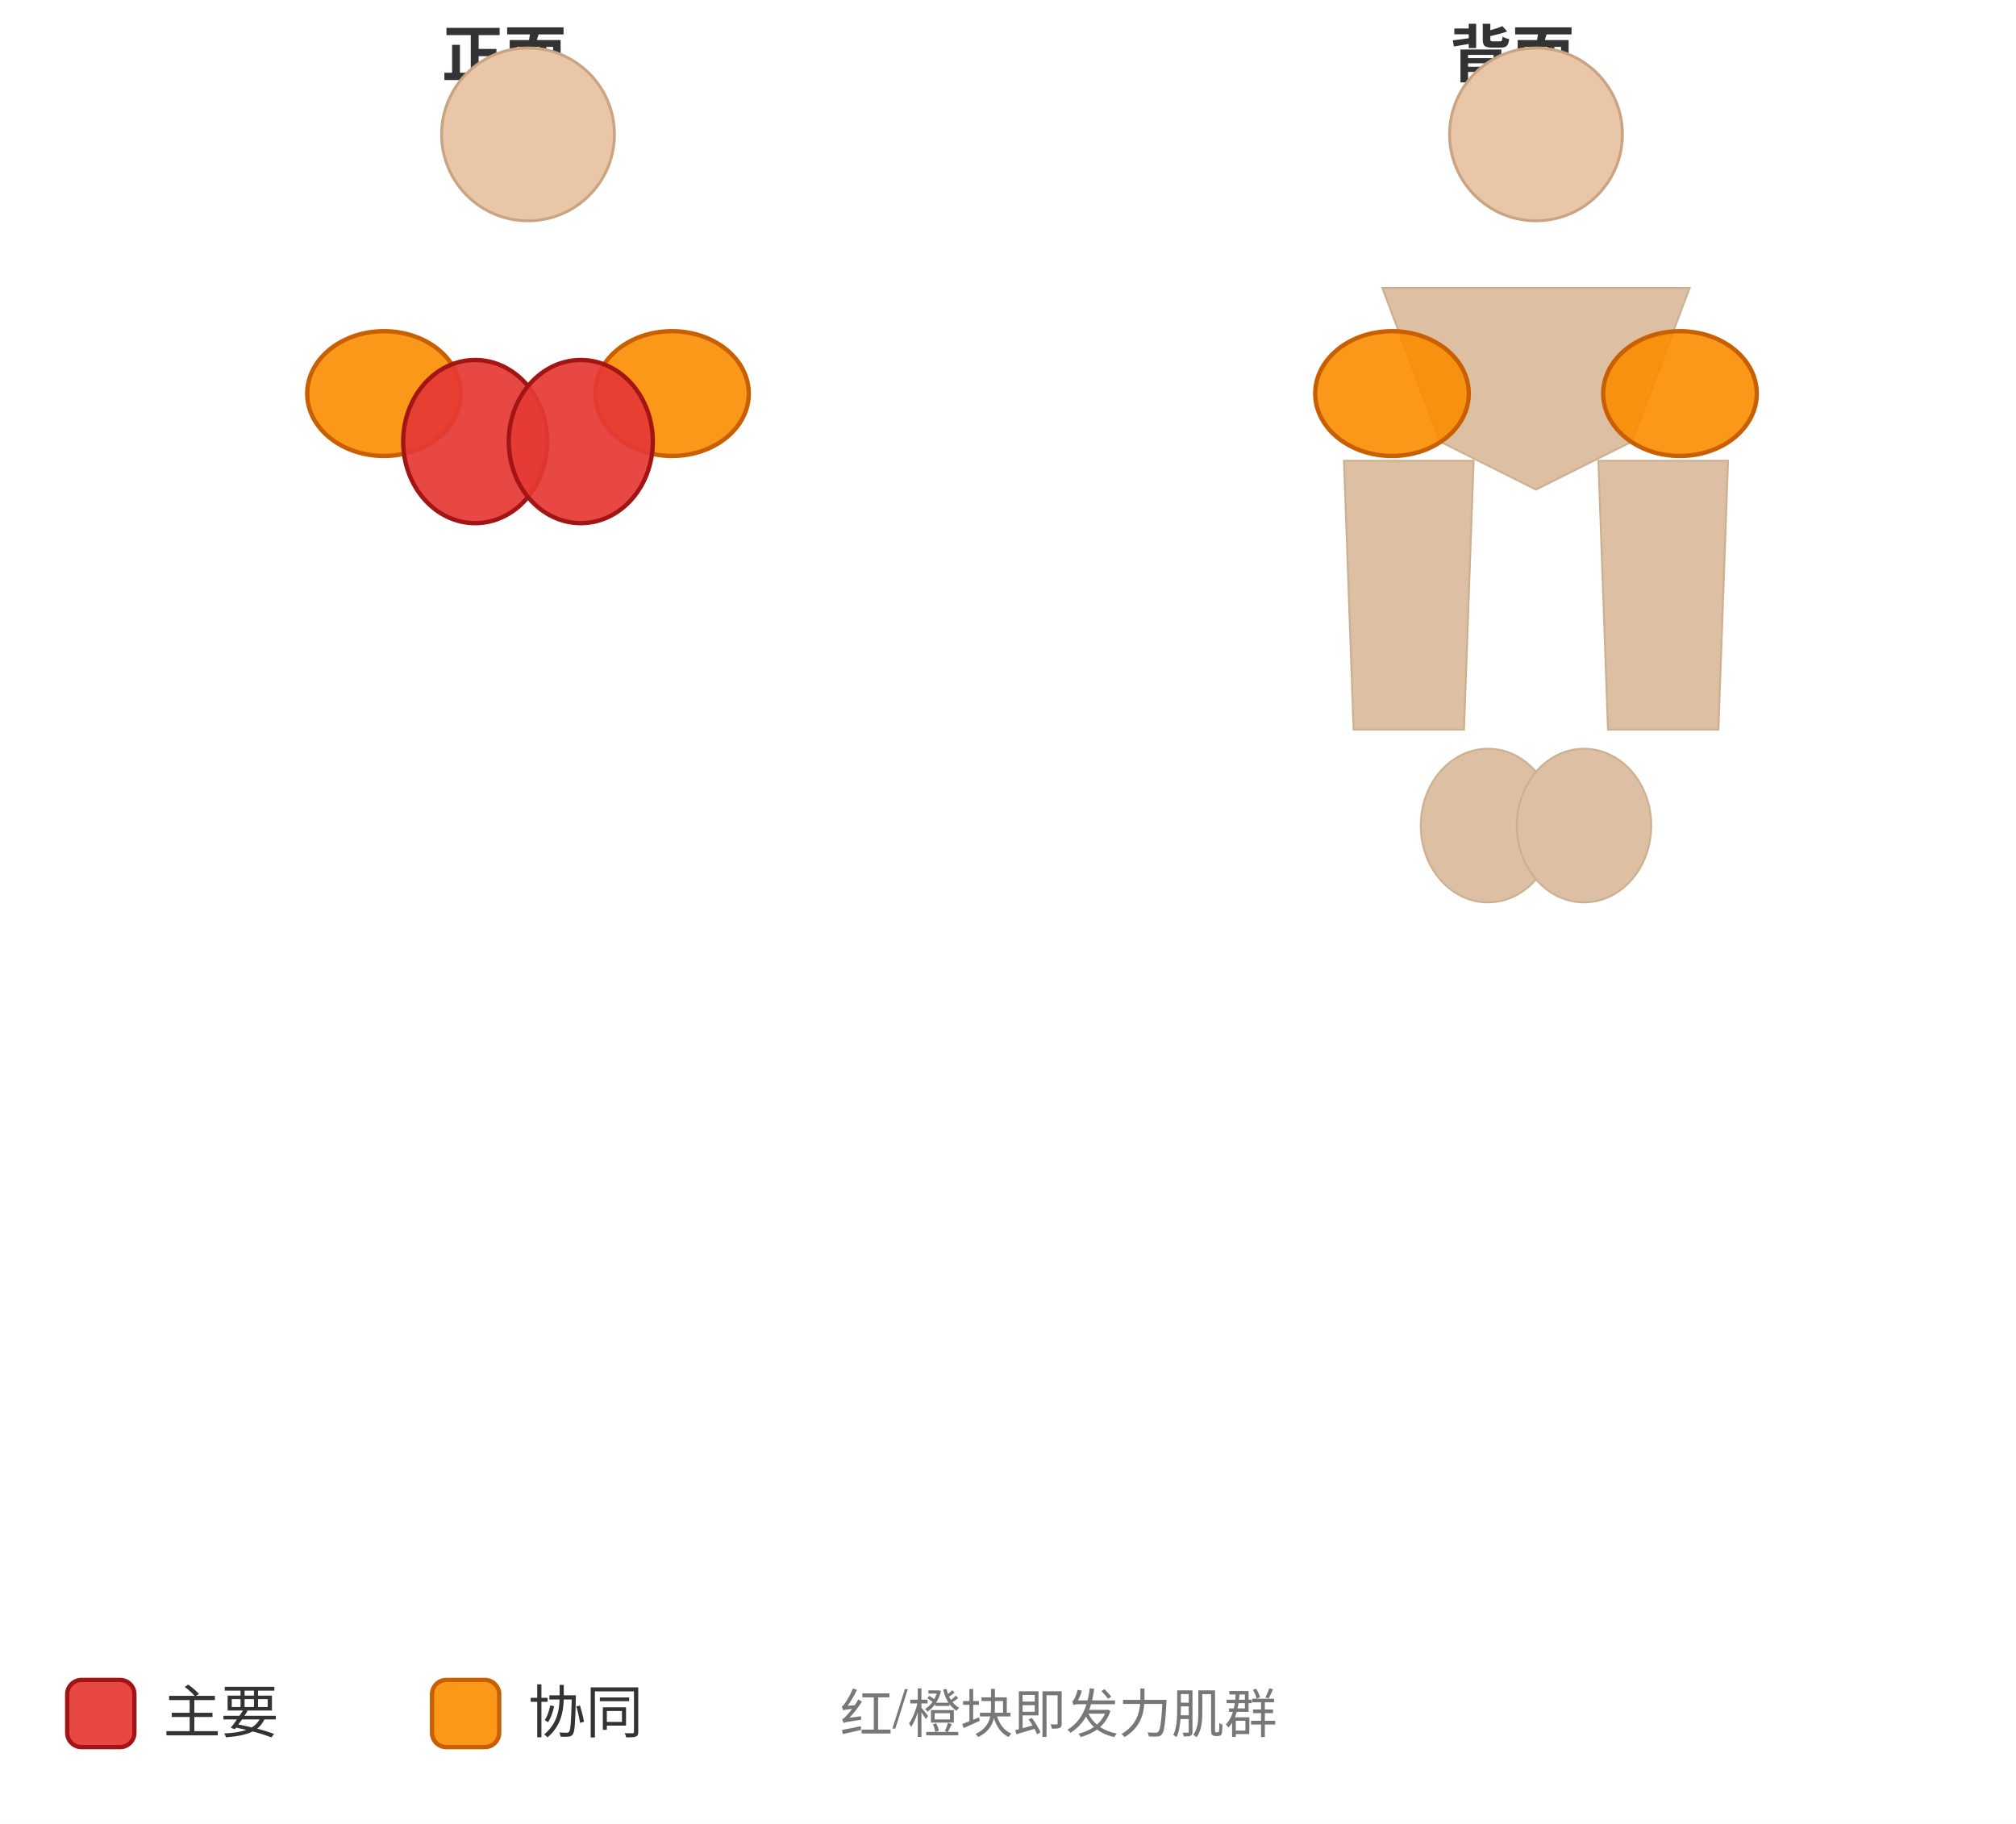
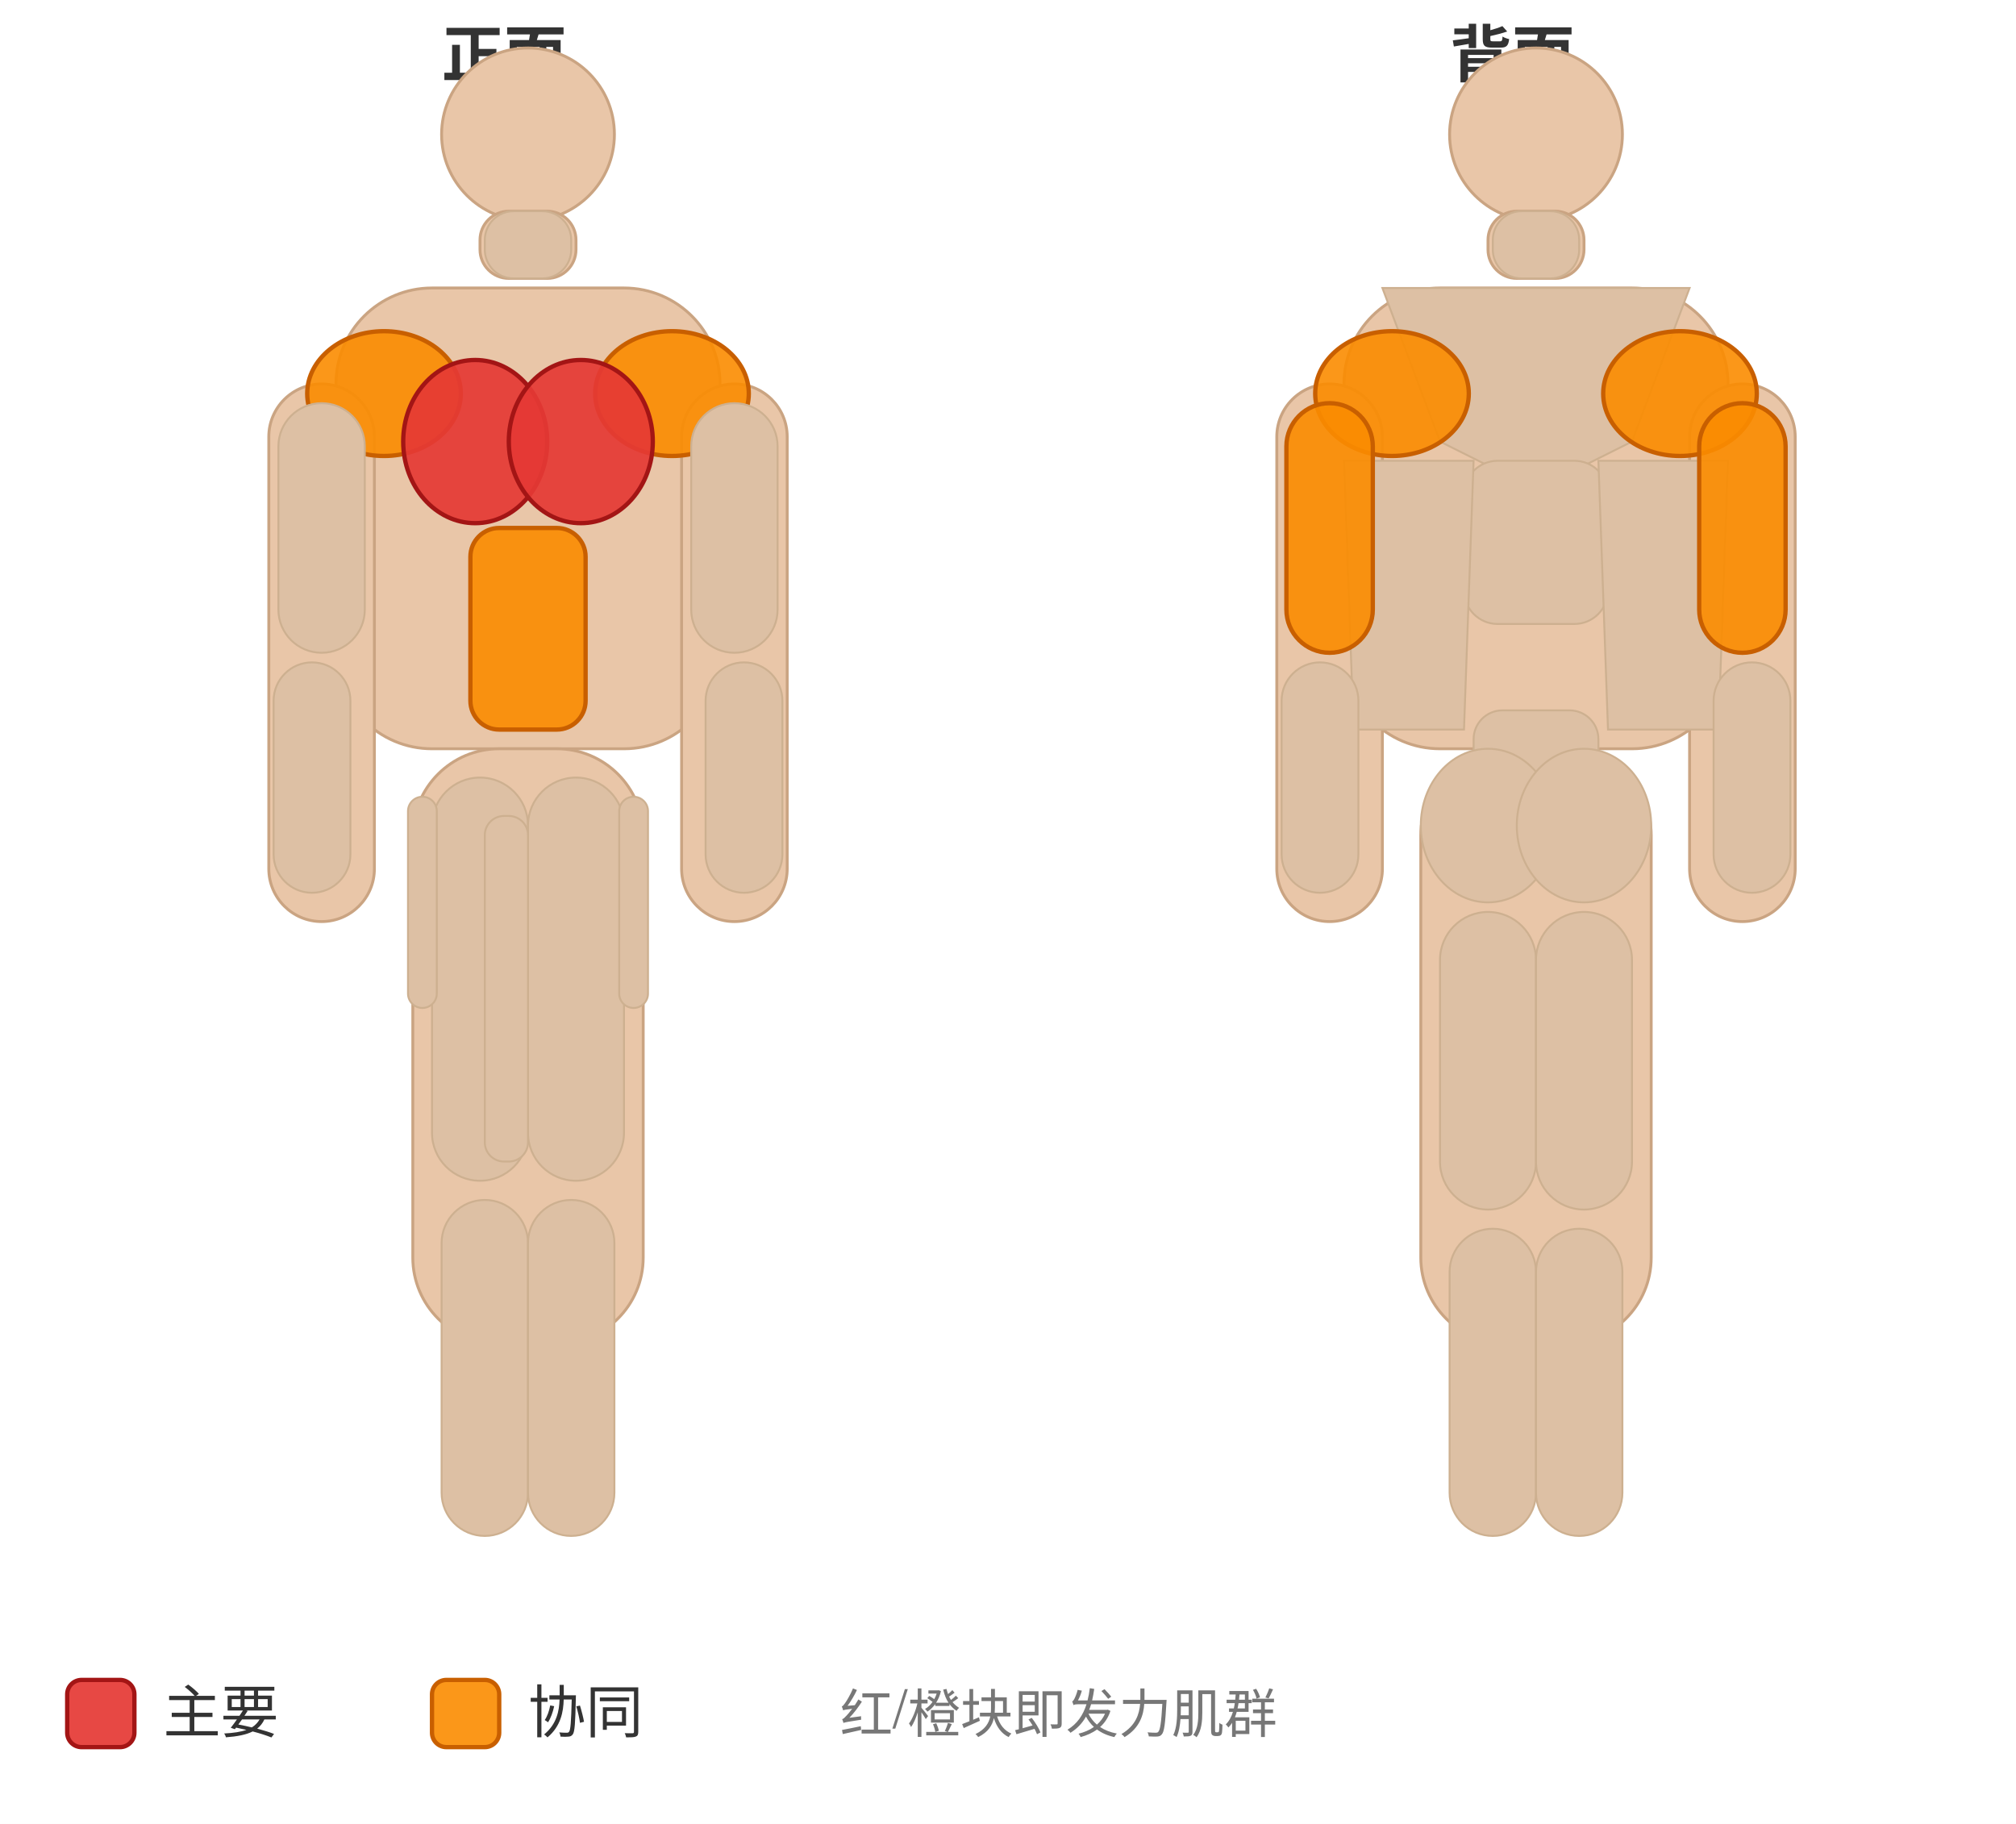
- <svg xmlns="http://www.w3.org/2000/svg" viewBox="0 0 420 380" font-family="-apple-system,Segoe UI,Helvetica,Arial,sans-serif">
+ <svg xmlns="http://www.w3.org/2000/svg" viewBox="0 0 420 380" width="420" height="380" font-family="-apple-system,Segoe UI,Helvetica,Arial,sans-serif">
  <rect width="420" height="380" fill="#ffffff" />
  <text x="105" y="16" font-size="13" font-weight="700" text-anchor="middle" fill="#333">正面</text>
  <text x="315" y="16" font-size="13" font-weight="700" text-anchor="middle" fill="#333">背面</text>
  <g transform="translate(10,0)">
    <circle fill="#e9c6a8" stroke="#caa482" stroke-width="0.6" cx="100" cy="28" r="18" />
-     <rect fill="#e9c6a8" stroke="#caa482" stroke-width="0.6" x="90" y="44" w="20" h="14" rx="6" />
-     <rect fill="#e9c6a8" stroke="#caa482" stroke-width="0.6" x="60" y="60" w="80" h="96" rx="20" />
-     <rect fill="#e9c6a8" stroke="#caa482" stroke-width="0.6" x="46" y="80" w="22" h="112" rx="11" />
-     <rect fill="#e9c6a8" stroke="#caa482" stroke-width="0.6" x="132" y="80" w="22" h="112" rx="11" />
-     <rect fill="#e9c6a8" stroke="#caa482" stroke-width="0.6" x="76" y="156" w="48" h="124" rx="18" />
-     <rect fill="#ddc0a4" stroke="#cdb090" stroke-width="0.4" x="91" y="44" w="18" h="14" rx="6" />
+     <rect fill="#e9c6a8" stroke="#caa482" stroke-width="0.6" x="90" y="44" width="20" height="14" rx="6" />
+     <rect fill="#e9c6a8" stroke="#caa482" stroke-width="0.6" x="60" y="60" width="80" height="96" rx="20" />
+     <rect fill="#e9c6a8" stroke="#caa482" stroke-width="0.6" x="46" y="80" width="22" height="112" rx="11" />
+     <rect fill="#e9c6a8" stroke="#caa482" stroke-width="0.6" x="132" y="80" width="22" height="112" rx="11" />
+     <rect fill="#e9c6a8" stroke="#caa482" stroke-width="0.6" x="76" y="156" width="48" height="124" rx="18" />
+     <rect fill="#ddc0a4" stroke="#cdb090" stroke-width="0.4" x="91" y="44" width="18" height="14" rx="6" />
    <ellipse fill="#fb8c00" fill-opacity="0.9" stroke="#c85f00" stroke-width="0.9" cx="70" cy="82" rx="16" ry="13" />
    <ellipse fill="#fb8c00" fill-opacity="0.9" stroke="#c85f00" stroke-width="0.9" cx="130" cy="82" rx="16" ry="13" />
    <ellipse fill="#e53935" fill-opacity="0.92" stroke="#a31515" stroke-width="0.9" cx="89" cy="92" rx="15" ry="17" />
    <ellipse fill="#e53935" fill-opacity="0.92" stroke="#a31515" stroke-width="0.9" cx="111" cy="92" rx="15" ry="17" />
-     <rect fill="#ddc0a4" stroke="#cdb090" stroke-width="0.4" x="48" y="84" w="18" h="52" rx="9" />
-     <rect fill="#ddc0a4" stroke="#cdb090" stroke-width="0.4" x="134" y="84" w="18" h="52" rx="9" />
-     <rect fill="#ddc0a4" stroke="#cdb090" stroke-width="0.4" x="47" y="138" w="16" h="48" rx="8" />
-     <rect fill="#ddc0a4" stroke="#cdb090" stroke-width="0.4" x="137" y="138" w="16" h="48" rx="8" />
-     <rect fill="#fb8c00" fill-opacity="0.9" stroke="#c85f00" stroke-width="0.9" x="88" y="110" w="24" h="42" rx="6" />
-     <rect fill="#ddc0a4" stroke="#cdb090" stroke-width="0.4" x="80" y="162" w="20" h="84" rx="10" />
-     <rect fill="#ddc0a4" stroke="#cdb090" stroke-width="0.4" x="100" y="162" w="20" h="84" rx="10" />
-     <rect fill="#ddc0a4" stroke="#cdb090" stroke-width="0.4" x="91" y="170" w="9" h="72" rx="4" />
-     <rect fill="#ddc0a4" stroke="#cdb090" stroke-width="0.4" x="75" y="166" w="6" h="44" rx="3" />
-     <rect fill="#ddc0a4" stroke="#cdb090" stroke-width="0.4" x="119" y="166" w="6" h="44" rx="3" />
-     <rect fill="#ddc0a4" stroke="#cdb090" stroke-width="0.4" x="82" y="250" w="18" h="70" rx="9" />
-     <rect fill="#ddc0a4" stroke="#cdb090" stroke-width="0.4" x="100" y="250" w="18" h="70" rx="9" />
+     <rect fill="#ddc0a4" stroke="#cdb090" stroke-width="0.4" x="48" y="84" width="18" height="52" rx="9" />
+     <rect fill="#ddc0a4" stroke="#cdb090" stroke-width="0.4" x="134" y="84" width="18" height="52" rx="9" />
+     <rect fill="#ddc0a4" stroke="#cdb090" stroke-width="0.4" x="47" y="138" width="16" height="48" rx="8" />
+     <rect fill="#ddc0a4" stroke="#cdb090" stroke-width="0.4" x="137" y="138" width="16" height="48" rx="8" />
+     <rect fill="#fb8c00" fill-opacity="0.9" stroke="#c85f00" stroke-width="0.9" x="88" y="110" width="24" height="42" rx="6" />
+     <rect fill="#ddc0a4" stroke="#cdb090" stroke-width="0.4" x="80" y="162" width="20" height="84" rx="10" />
+     <rect fill="#ddc0a4" stroke="#cdb090" stroke-width="0.4" x="100" y="162" width="20" height="84" rx="10" />
+     <rect fill="#ddc0a4" stroke="#cdb090" stroke-width="0.4" x="91" y="170" width="9" height="72" rx="4" />
+     <rect fill="#ddc0a4" stroke="#cdb090" stroke-width="0.4" x="75" y="166" width="6" height="44" rx="3" />
+     <rect fill="#ddc0a4" stroke="#cdb090" stroke-width="0.4" x="119" y="166" width="6" height="44" rx="3" />
+     <rect fill="#ddc0a4" stroke="#cdb090" stroke-width="0.4" x="82" y="250" width="18" height="70" rx="9" />
+     <rect fill="#ddc0a4" stroke="#cdb090" stroke-width="0.4" x="100" y="250" width="18" height="70" rx="9" />
  </g>
  <g transform="translate(220,0)">
    <circle fill="#e9c6a8" stroke="#caa482" stroke-width="0.6" cx="100" cy="28" r="18" />
-     <rect fill="#e9c6a8" stroke="#caa482" stroke-width="0.6" x="90" y="44" w="20" h="14" rx="6" />
-     <rect fill="#e9c6a8" stroke="#caa482" stroke-width="0.6" x="60" y="60" w="80" h="96" rx="20" />
-     <rect fill="#e9c6a8" stroke="#caa482" stroke-width="0.6" x="46" y="80" w="22" h="112" rx="11" />
-     <rect fill="#e9c6a8" stroke="#caa482" stroke-width="0.6" x="132" y="80" w="22" h="112" rx="11" />
-     <rect fill="#e9c6a8" stroke="#caa482" stroke-width="0.6" x="76" y="156" w="48" h="124" rx="18" />
-     <rect fill="#ddc0a4" stroke="#cdb090" stroke-width="0.4" x="91" y="44" w="18" h="14" rx="6" />
+     <rect fill="#e9c6a8" stroke="#caa482" stroke-width="0.6" x="90" y="44" width="20" height="14" rx="6" />
+     <rect fill="#e9c6a8" stroke="#caa482" stroke-width="0.6" x="60" y="60" width="80" height="96" rx="20" />
+     <rect fill="#e9c6a8" stroke="#caa482" stroke-width="0.6" x="46" y="80" width="22" height="112" rx="11" />
+     <rect fill="#e9c6a8" stroke="#caa482" stroke-width="0.6" x="132" y="80" width="22" height="112" rx="11" />
+     <rect fill="#e9c6a8" stroke="#caa482" stroke-width="0.6" x="76" y="156" width="48" height="124" rx="18" />
+     <rect fill="#ddc0a4" stroke="#cdb090" stroke-width="0.4" x="91" y="44" width="18" height="14" rx="6" />
    <polygon fill="#ddc0a4" stroke="#cdb090" stroke-width="0.4" points="68,60 132,60 120,92 100,102 80,92" />
    <ellipse fill="#fb8c00" fill-opacity="0.9" stroke="#c85f00" stroke-width="0.9" cx="70" cy="82" rx="16" ry="13" />
    <ellipse fill="#fb8c00" fill-opacity="0.9" stroke="#c85f00" stroke-width="0.9" cx="130" cy="82" rx="16" ry="13" />
-     <rect fill="#ddc0a4" stroke="#cdb090" stroke-width="0.4" x="85" y="96" w="30" h="34" rx="7" />
+     <rect fill="#ddc0a4" stroke="#cdb090" stroke-width="0.4" x="85" y="96" width="30" height="34" rx="7" />
    <polygon fill="#ddc0a4" stroke="#cdb090" stroke-width="0.4" points="60,96 87,96 85,152 62,152" />
    <polygon fill="#ddc0a4" stroke="#cdb090" stroke-width="0.4" points="113,96 140,96 138,152 115,152" />
-     <rect fill="#ddc0a4" stroke="#cdb090" stroke-width="0.4" x="87" y="148" w="26" h="18" rx="6" />
-     <rect fill="#fb8c00" fill-opacity="0.9" stroke="#c85f00" stroke-width="0.9" x="48" y="84" w="18" h="52" rx="9" />
-     <rect fill="#fb8c00" fill-opacity="0.9" stroke="#c85f00" stroke-width="0.9" x="134" y="84" w="18" h="52" rx="9" />
-     <rect fill="#ddc0a4" stroke="#cdb090" stroke-width="0.4" x="47" y="138" w="16" h="48" rx="8" />
-     <rect fill="#ddc0a4" stroke="#cdb090" stroke-width="0.4" x="137" y="138" w="16" h="48" rx="8" />
+     <rect fill="#ddc0a4" stroke="#cdb090" stroke-width="0.4" x="87" y="148" width="26" height="18" rx="6" />
+     <rect fill="#fb8c00" fill-opacity="0.9" stroke="#c85f00" stroke-width="0.9" x="48" y="84" width="18" height="52" rx="9" />
+     <rect fill="#fb8c00" fill-opacity="0.9" stroke="#c85f00" stroke-width="0.9" x="134" y="84" width="18" height="52" rx="9" />
+     <rect fill="#ddc0a4" stroke="#cdb090" stroke-width="0.4" x="47" y="138" width="16" height="48" rx="8" />
+     <rect fill="#ddc0a4" stroke="#cdb090" stroke-width="0.4" x="137" y="138" width="16" height="48" rx="8" />
    <ellipse fill="#ddc0a4" stroke="#cdb090" stroke-width="0.4" cx="90" cy="172" rx="14" ry="16" />
    <ellipse fill="#ddc0a4" stroke="#cdb090" stroke-width="0.4" cx="110" cy="172" rx="14" ry="16" />
-     <rect fill="#ddc0a4" stroke="#cdb090" stroke-width="0.4" x="80" y="190" w="20" h="62" rx="10" />
-     <rect fill="#ddc0a4" stroke="#cdb090" stroke-width="0.4" x="100" y="190" w="20" h="62" rx="10" />
-     <rect fill="#ddc0a4" stroke="#cdb090" stroke-width="0.4" x="82" y="256" w="18" h="64" rx="9" />
-     <rect fill="#ddc0a4" stroke="#cdb090" stroke-width="0.4" x="100" y="256" w="18" h="64" rx="9" />
+     <rect fill="#ddc0a4" stroke="#cdb090" stroke-width="0.4" x="80" y="190" width="20" height="62" rx="10" />
+     <rect fill="#ddc0a4" stroke="#cdb090" stroke-width="0.4" x="100" y="190" width="20" height="62" rx="10" />
+     <rect fill="#ddc0a4" stroke="#cdb090" stroke-width="0.4" x="82" y="256" width="18" height="64" rx="9" />
+     <rect fill="#ddc0a4" stroke="#cdb090" stroke-width="0.4" x="100" y="256" width="18" height="64" rx="9" />
  </g>
  <rect x="14" y="350" width="14" height="14" rx="3" fill="#e53935" fill-opacity="0.92" stroke="#a31515" stroke-width="0.9" />
  <text x="34" y="361" font-size="12" fill="#333">主要</text>
  <rect x="90" y="350" width="14" height="14" rx="3" fill="#fb8c00" fill-opacity="0.9" stroke="#c85f00" stroke-width="0.9" />
  <text x="110" y="361" font-size="12" fill="#333">协同</text>
  <text x="175" y="361" font-size="11" fill="#777">红/橙块即发力肌群</text>
</svg>
